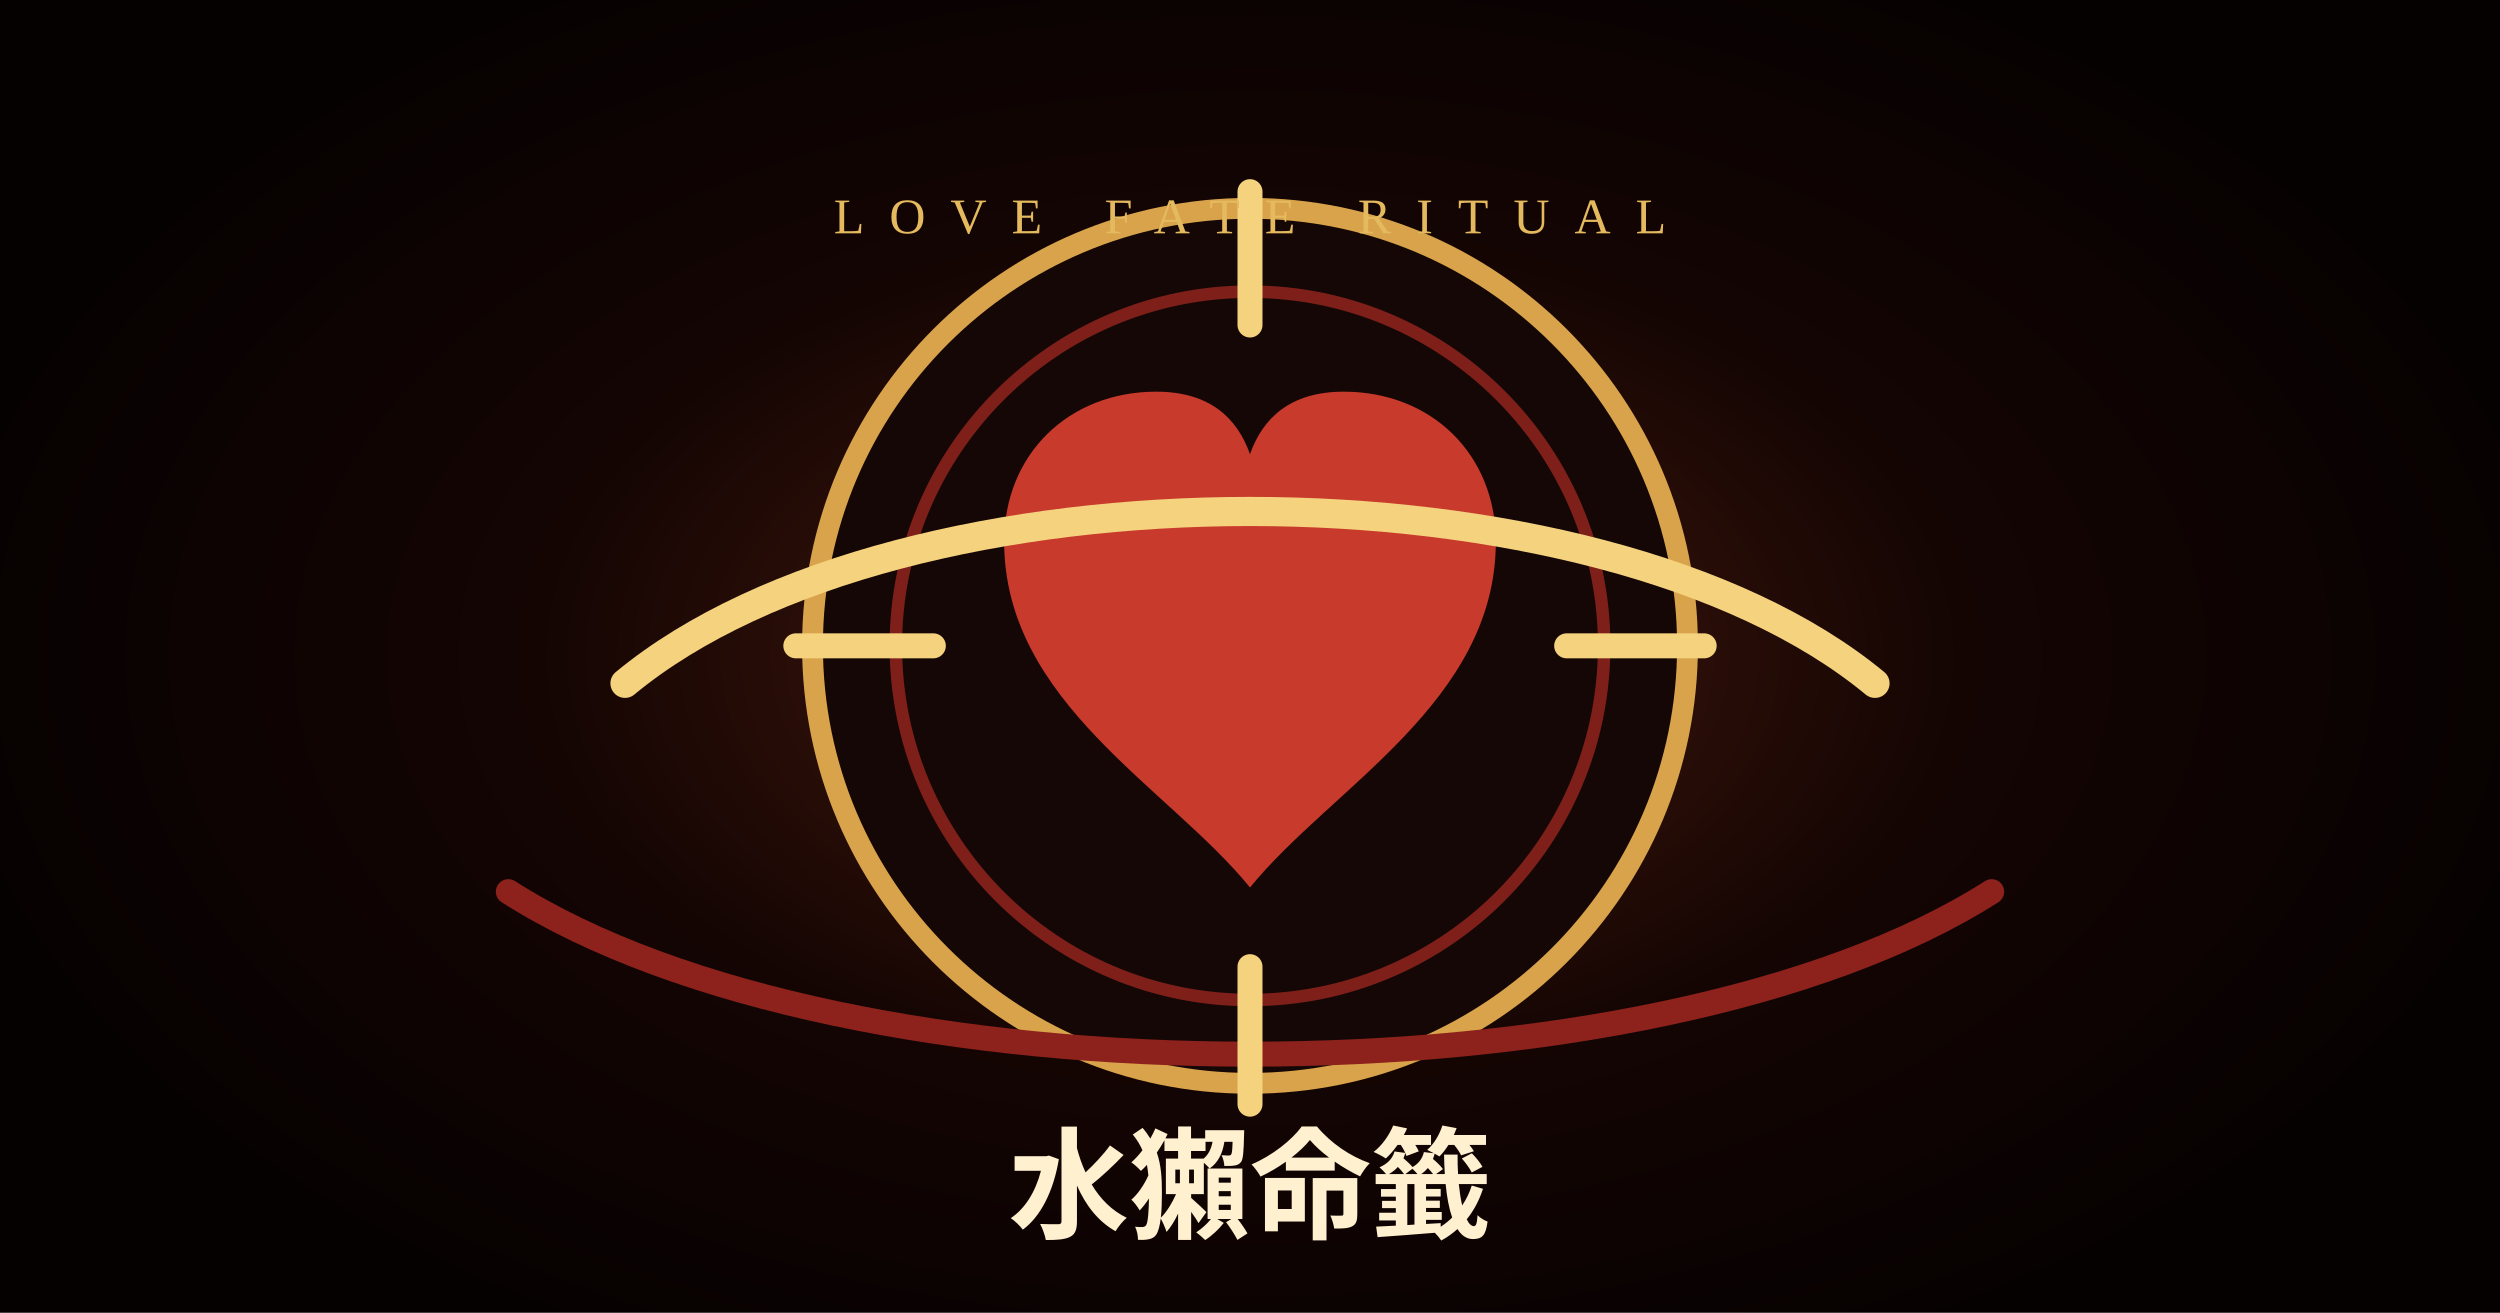
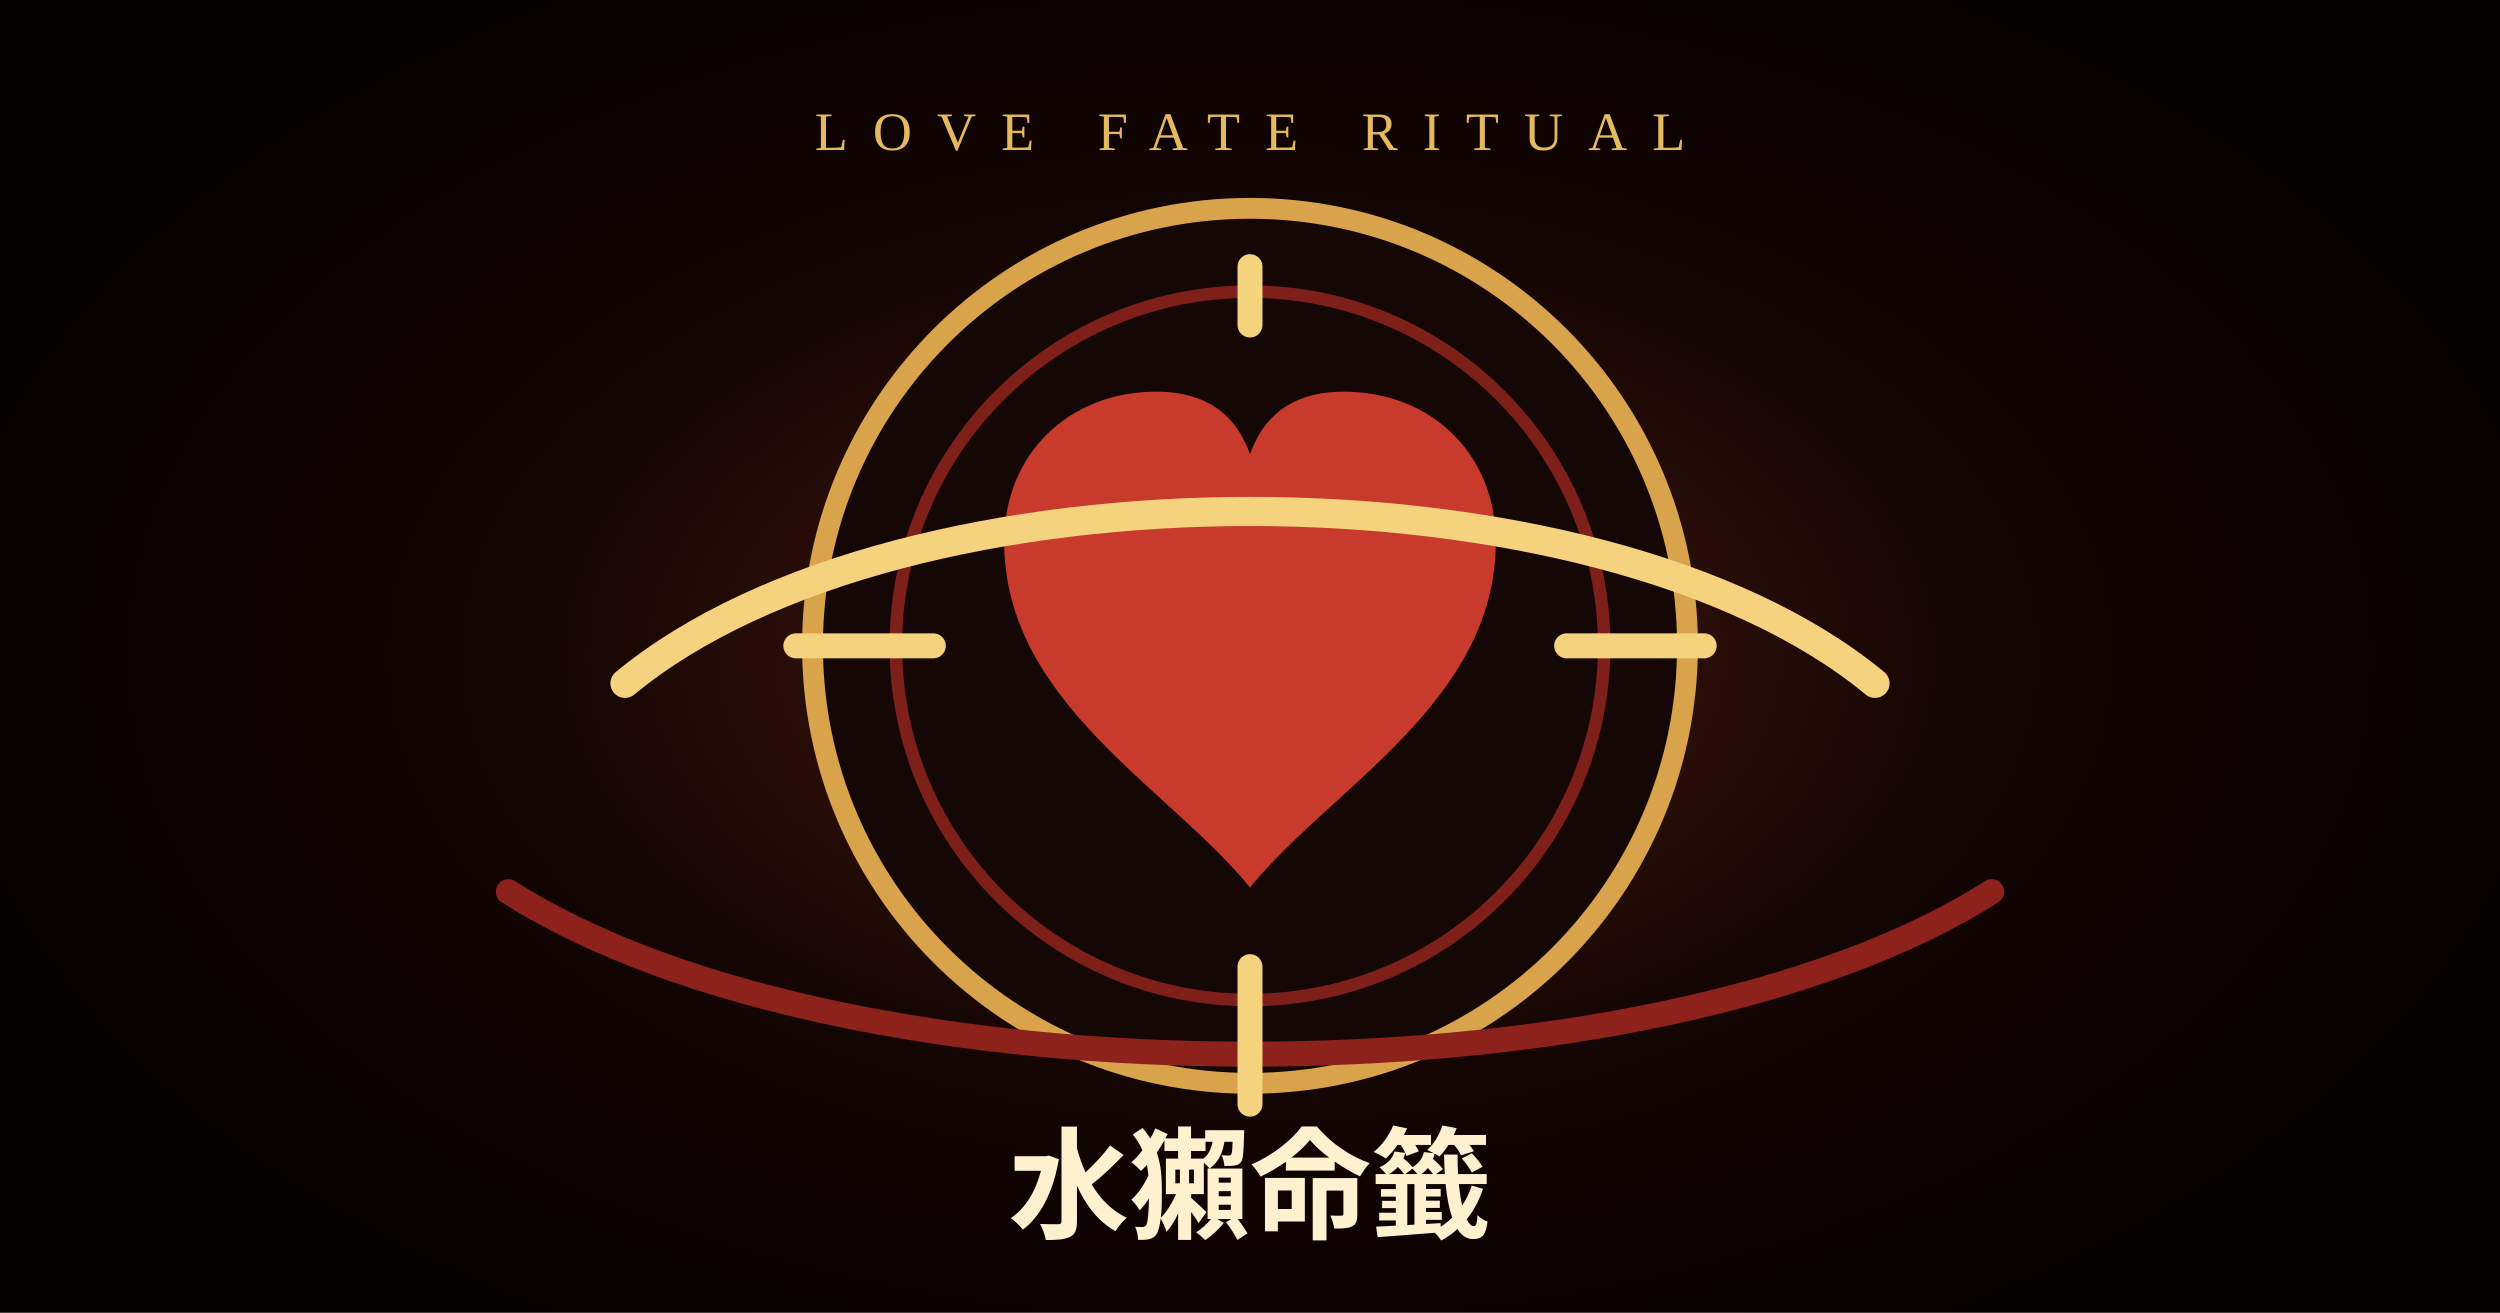
<svg xmlns="http://www.w3.org/2000/svg" width="1200" height="630" viewBox="0 0 1200 630" fill="none">
  <rect width="1200" height="630" fill="#050101" />
  <rect width="1200" height="630" fill="url(#bg)" />
  <circle cx="600" cy="310" r="210" fill="#140705" stroke="#D8A34B" stroke-width="10" />
  <circle cx="600" cy="310" r="170" stroke="#7E1F19" stroke-width="6" />
  <path d="M600 426C561 378 482 337 482 260C482 218 513 188 555 188C581 188 594 201 600 218C606 201 619 188 645 188C687 188 718 218 718 260C718 337 639 378 600 426Z" fill="#C83A2B" />
  <path d="M300 328C433 218 767 218 900 328" stroke="#F4D27E" stroke-width="14" stroke-linecap="round" />
  <path d="M244 428C407 532 793 532 956 428" stroke="#8D211B" stroke-width="12" stroke-linecap="round" />
-   <path d="M600 92V156" stroke="#F4D27E" stroke-width="12" stroke-linecap="round" />
+   <path d="M600 128V156" stroke="#F4D27E" stroke-width="12" stroke-linecap="round" />
  <path d="M600 464V530" stroke="#F4D27E" stroke-width="12" stroke-linecap="round" />
  <path d="M382 310H448" stroke="#F4D27E" stroke-width="12" stroke-linecap="round" />
  <path d="M752 310H818" stroke="#F4D27E" stroke-width="12" stroke-linecap="round" />
-   <text x="600" y="112" text-anchor="middle" fill="#E5B95D" font-size="24" letter-spacing="12" font-family="Times New Roman, serif">LOVE FATE RITUAL</text>
+   <text x="600" y="72" text-anchor="middle" fill="#E5B95D" font-size="26" letter-spacing="12" font-family="Times New Roman, serif">LOVE FATE RITUAL</text>
  <text x="600" y="590" text-anchor="middle" fill="#FFF0CF" font-size="58" font-weight="700" font-family="Times New Roman, serif">水獺命籤</text>
  <defs>
    <radialGradient id="bg" cx="0" cy="0" r="1" gradientUnits="userSpaceOnUse" gradientTransform="translate(600 315) rotate(90) scale(390 650)">
      <stop stop-color="#4D1C10" />
      <stop offset="0.52" stop-color="#140503" />
      <stop offset="1" stop-color="#050101" />
    </radialGradient>
  </defs>
</svg>
